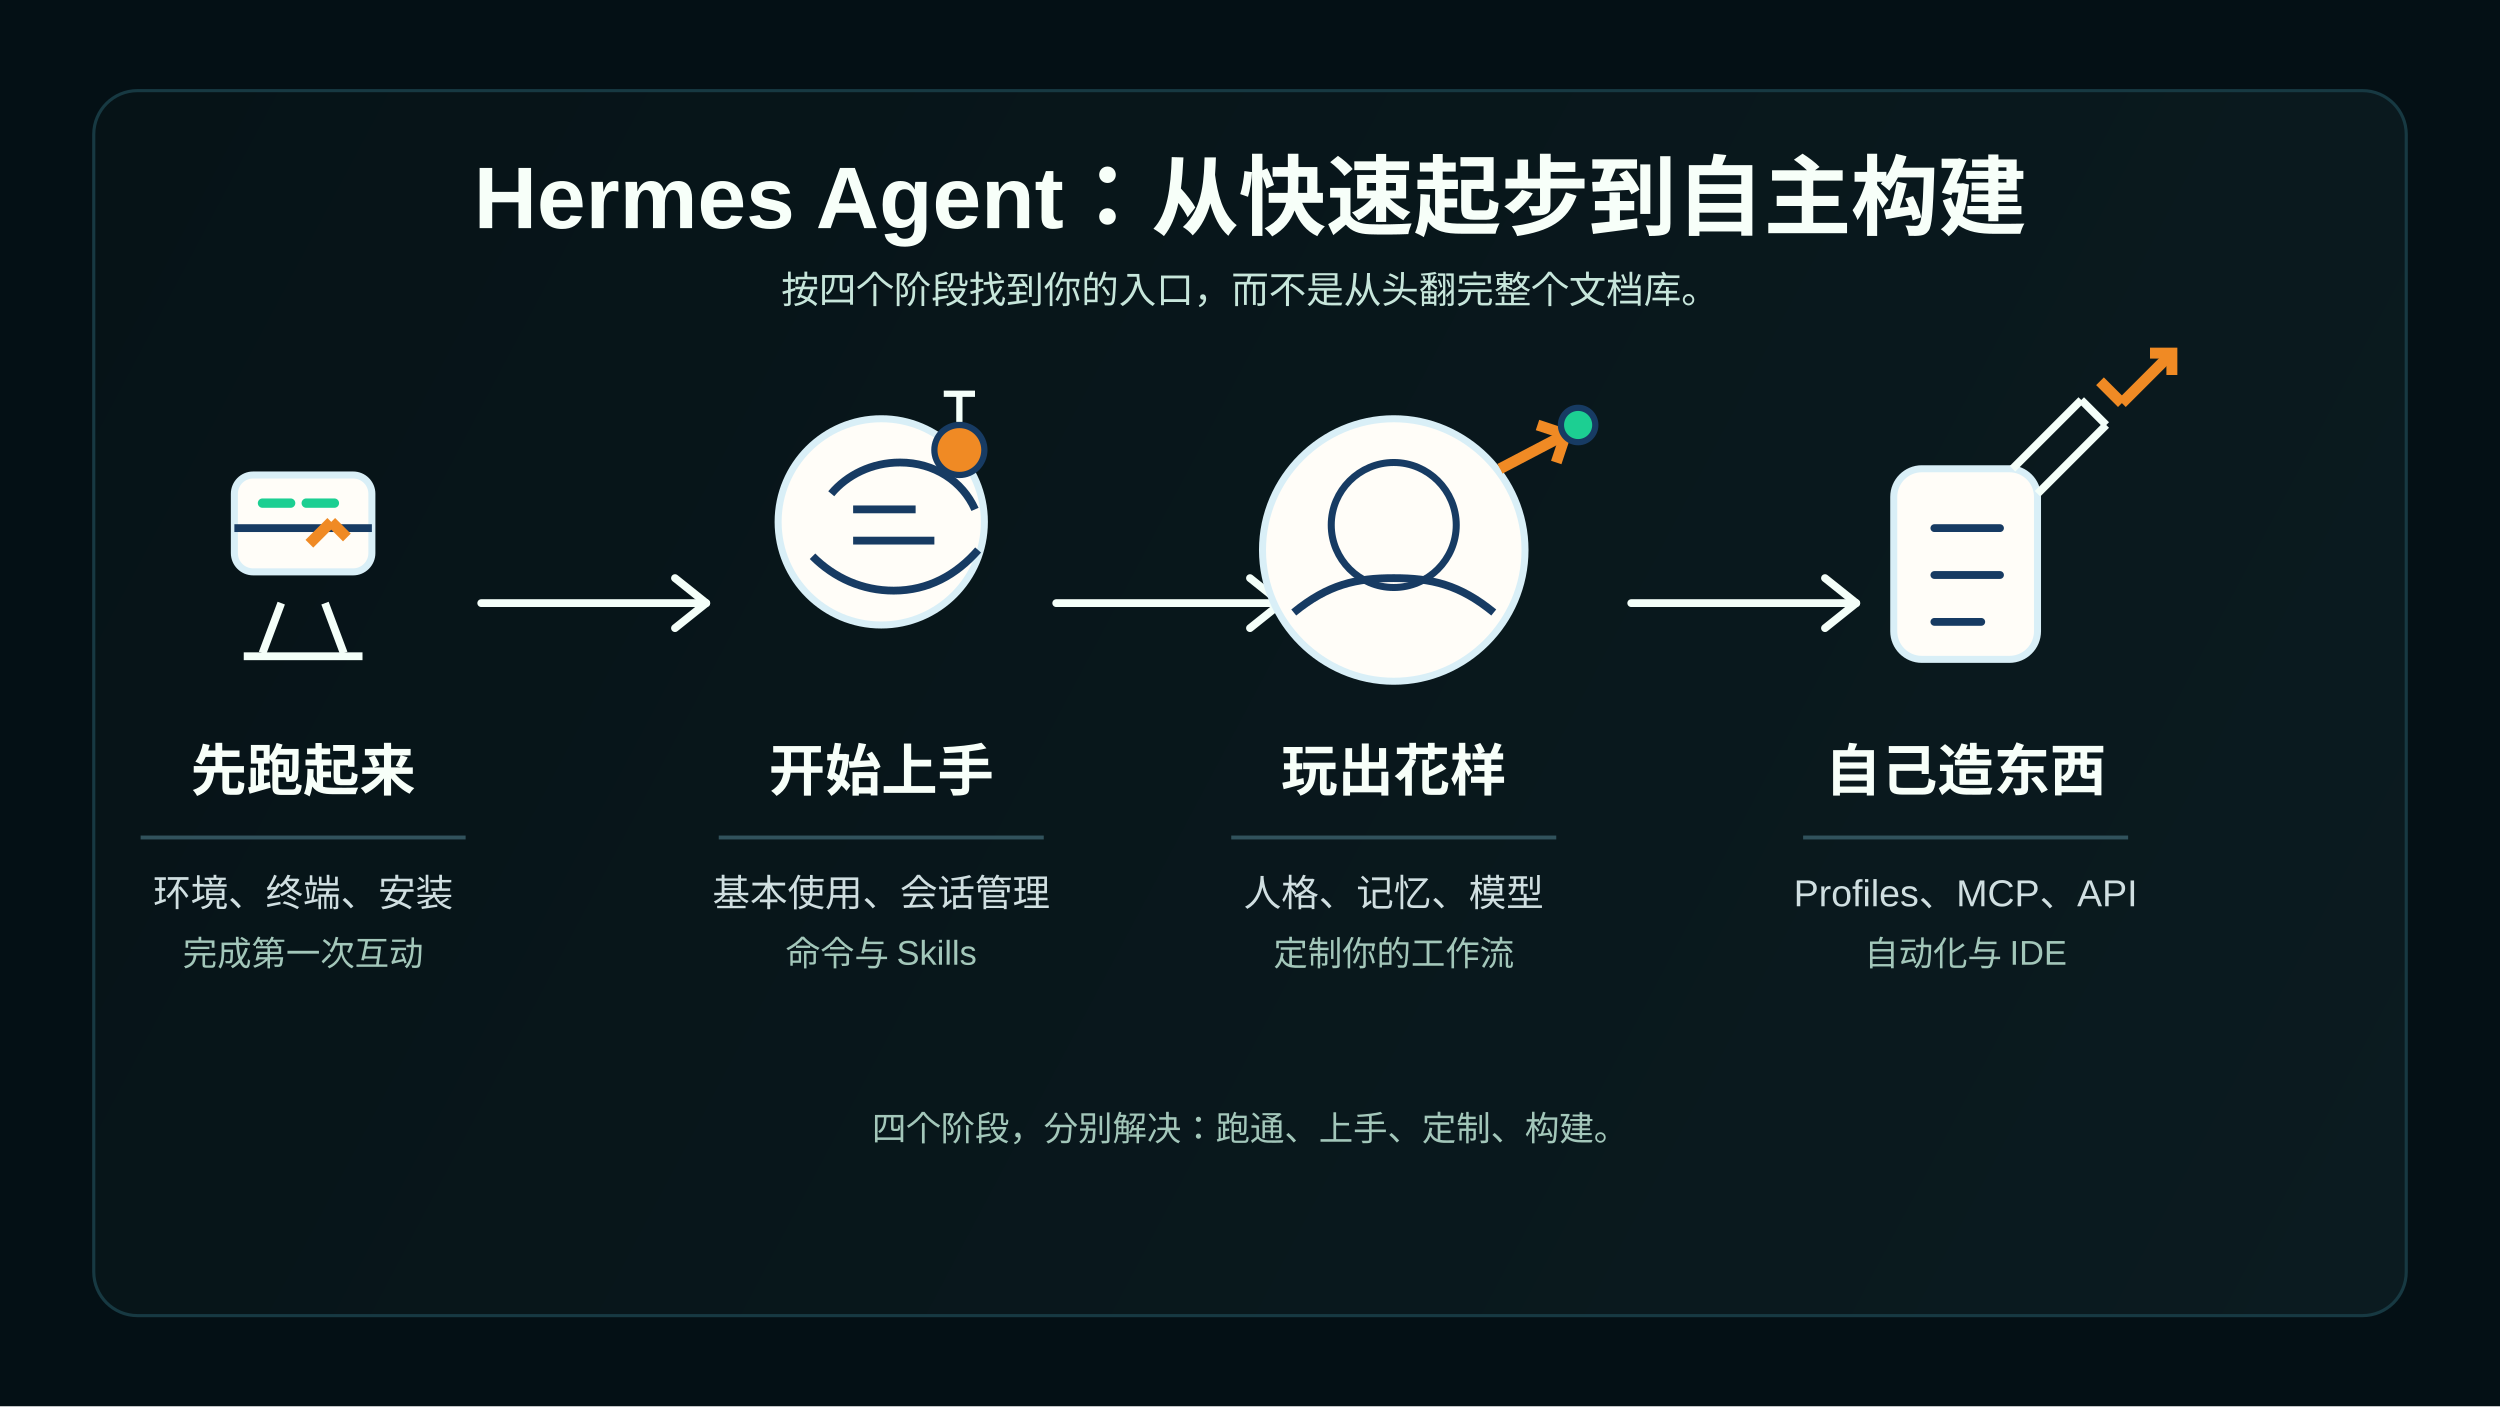
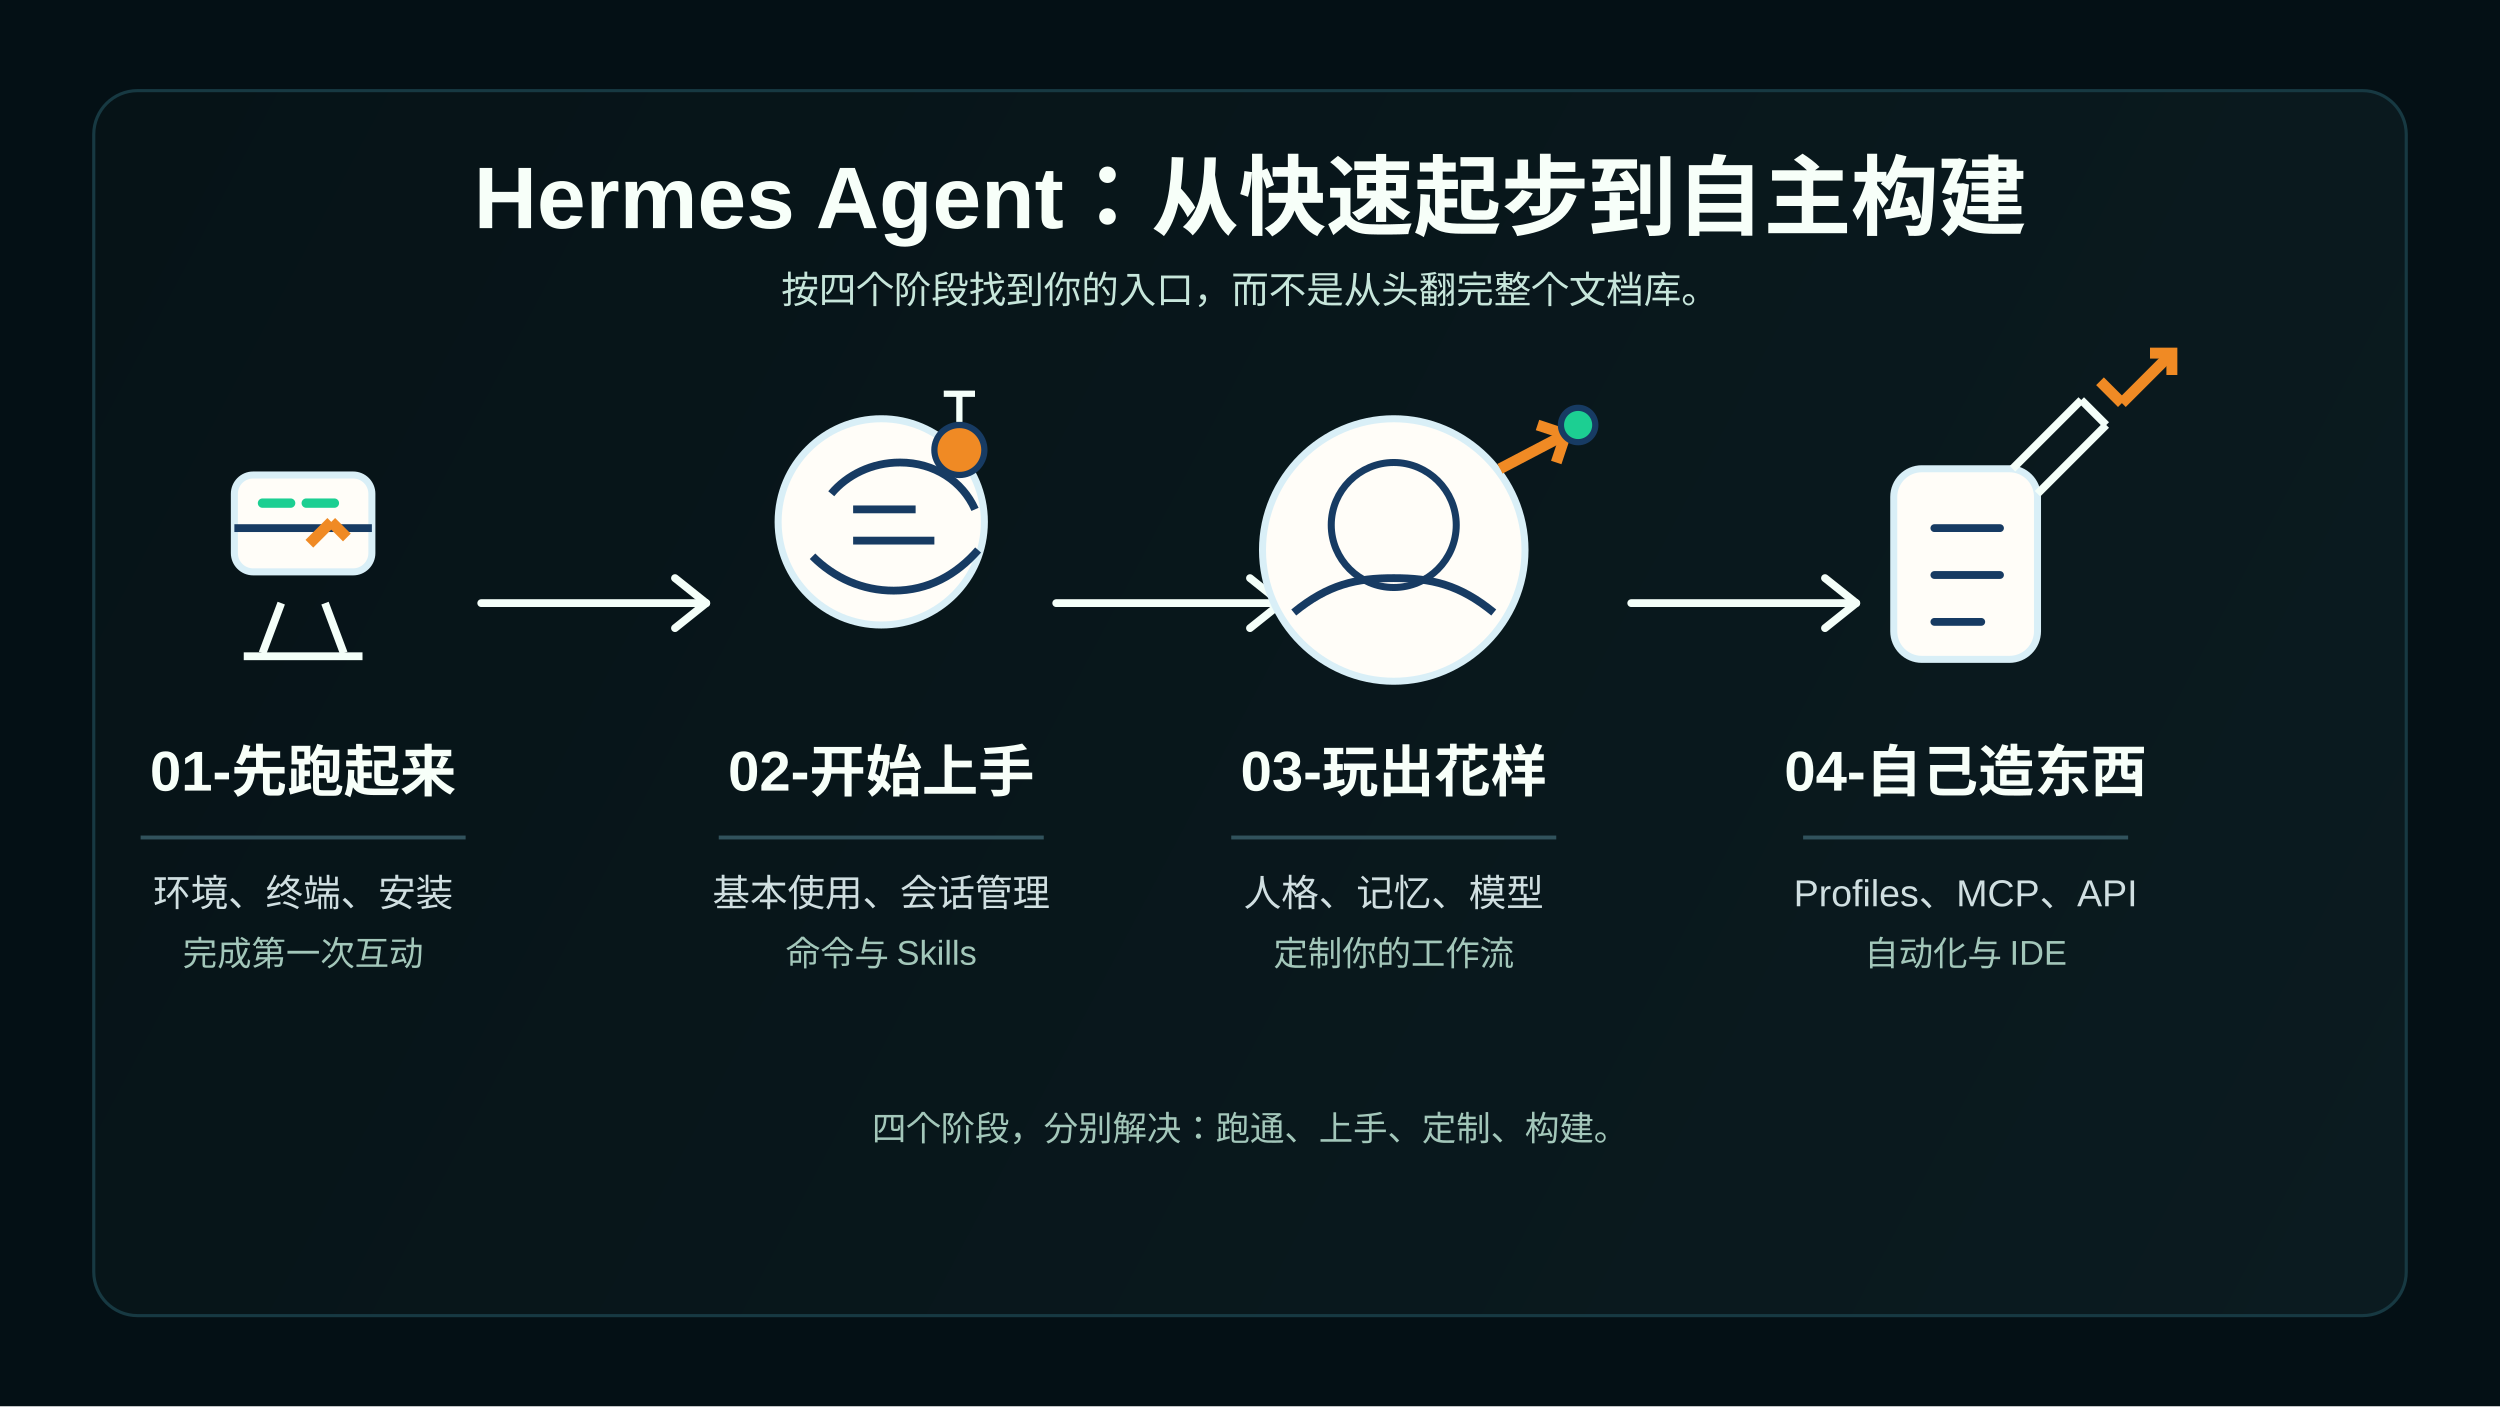
<svg xmlns="http://www.w3.org/2000/svg" width="1600" height="900" viewBox="0 0 1600 900" fill="none">
  <defs>
    <linearGradient id="bg" x1="60" y1="58" x2="1540" y2="842" gradientUnits="userSpaceOnUse">
      <stop stop-color="#061317" />
      <stop offset="1" stop-color="#0B1B20" />
    </linearGradient>
    <linearGradient id="panel" x1="0" y1="0" x2="1" y2="1">
      <stop stop-color="#11242D" />
      <stop offset="1" stop-color="#0B171F" />
    </linearGradient>
  </defs>
  <rect width="1600" height="900" fill="#041015" />
  <rect x="60" y="58" width="1480" height="784" rx="28" fill="url(#bg)" stroke="#173942" stroke-width="2" />
  <text x="800" y="146" text-anchor="middle" fill="#F7FFF9" font-size="56" font-family="Arial, PingFang SC, Microsoft YaHei, sans-serif" font-weight="700">Hermes Agent：从快速起步到自主构建</text>
  <text x="800" y="194" text-anchor="middle" fill="#C7E6DB" font-size="24" font-family="Arial, PingFang SC, Microsoft YaHei, sans-serif">按四个阶段找到你的入口，而不是从头翻完整个文档库。</text>
  <g stroke="#F4FFF9" stroke-width="5" stroke-linecap="round" stroke-linejoin="round">
    <path d="M308 386H452" />
    <path d="M432 370L452 386L432 402" />
    <path d="M676 386H820" />
    <path d="M800 370L820 386L800 402" />
    <path d="M1044 386H1188" />
    <path d="M1168 370L1188 386L1168 402" />
  </g>
  <g>
    <rect x="150" y="304" width="88" height="62" rx="12" fill="#FFFDF8" stroke="#D9EFF7" stroke-width="4.5" />
    <path d="M150 338H238" stroke="#173B63" stroke-width="5" />
    <path d="M168 322H186" stroke="#1CCF92" stroke-width="6" stroke-linecap="round" />
    <path d="M196 322H214" stroke="#1CCF92" stroke-width="6" stroke-linecap="round" />
    <path d="M180 386L168 418" stroke="#F4FFF9" stroke-width="5" />
    <path d="M208 386L220 418" stroke="#F4FFF9" stroke-width="5" />
    <path d="M156 420H232" stroke="#F4FFF9" stroke-width="5" />
    <path d="M198 348L212 334" stroke="#F08A24" stroke-width="7" />
    <path d="M212 334L222 344" stroke="#F08A24" stroke-width="7" />
  </g>
  <g>
    <circle cx="564" cy="334" r="66" fill="#FFFDF8" stroke="#D9EFF7" stroke-width="4.5" />
    <path d="M532 316C542 304 558 296 576 296C598 296 616 308 624 326" stroke="#173B63" stroke-width="5" />
    <path d="M520 356C534 370 552 378 572 378C594 378 612 368 626 352" stroke="#173B63" stroke-width="5" />
    <path d="M546 326H586" stroke="#173B63" stroke-width="5" />
    <path d="M546 346H598" stroke="#173B63" stroke-width="5" />
    <circle cx="614" cy="288" r="16" fill="#F08A24" stroke="#173B63" stroke-width="4" />
    <path d="M614 270V252" stroke="#F4FFF9" stroke-width="4" />
    <path d="M604 252H624" stroke="#F4FFF9" stroke-width="4" />
  </g>
  <g>
    <path d="M892 268C938 268 976 306 976 352C976 398 938 436 892 436C846 436 808 398 808 352C808 306 846 268 892 268Z" fill="#FFFDF8" stroke="#D9EFF7" stroke-width="4.5" />
    <path d="M892 296C914 296 932 314 932 336C932 358 914 376 892 376C870 376 852 358 852 336C852 314 870 296 892 296Z" stroke="#173B63" stroke-width="4.5" />
    <path d="M828 392C850 374 868 370 892 370C916 370 934 374 956 392" stroke="#173B63" stroke-width="5" />
    <path d="M960 300L1002 278" stroke="#F08A24" stroke-width="7" />
    <path d="M1002 278L996 296" stroke="#F08A24" stroke-width="7" />
    <path d="M1002 278L984 272" stroke="#F08A24" stroke-width="7" />
    <circle cx="1010" cy="272" r="11" fill="#1CCF92" stroke="#173B63" stroke-width="4" />
  </g>
  <g>
    <rect x="1212" y="300" width="92" height="122" rx="18" fill="#FFFDF8" stroke="#D9EFF7" stroke-width="4.5" />
    <path d="M1238 338H1280" stroke="#173B63" stroke-width="5" stroke-linecap="round" />
    <path d="M1238 368H1280" stroke="#173B63" stroke-width="5" stroke-linecap="round" />
    <path d="M1238 398H1268" stroke="#173B63" stroke-width="5" stroke-linecap="round" />
    <path d="M1288 300L1332 256" stroke="#F4FFF9" stroke-width="5" />
    <path d="M1332 256L1348 272" stroke="#F4FFF9" stroke-width="5" />
    <path d="M1348 272L1304 316" stroke="#F4FFF9" stroke-width="5" />
    <path d="M1344 244L1358 258" stroke="#F08A24" stroke-width="7" />
    <path d="M1358 258L1390 226" stroke="#F08A24" stroke-width="7" />
    <path d="M1376 226H1390V240" stroke="#F08A24" stroke-width="7" />
  </g>
  <g>
-     <text x="194" y="506" text-anchor="middle" fill="#F7FFF9" font-size="36" font-family="Arial, PingFang SC, Microsoft YaHei, sans-serif" font-weight="700">先跑起来</text>
+     <text x="194" y="506" text-anchor="middle" fill="#F7FFF9" font-size="36" font-family="Arial, PingFang SC, Microsoft YaHei, sans-serif" font-weight="700">01-先跑起来</text>
    <path d="M90 536H298" stroke="#31525C" stroke-width="2.5" />
    <text x="194" y="580" text-anchor="middle" fill="#D0DFE1" font-size="24" font-family="Arial, PingFang SC, Microsoft YaHei, sans-serif">环境、终端、安装</text>
    <text x="194" y="618" text-anchor="middle" fill="#A3C7BA" font-size="22" font-family="Arial, PingFang SC, Microsoft YaHei, sans-serif">完成第一次互动</text>
  </g>
  <g>
-     <text x="564" y="506" text-anchor="middle" fill="#F7FFF9" font-size="36" font-family="Arial, PingFang SC, Microsoft YaHei, sans-serif" font-weight="700">开始上手</text>
+     <text x="564" y="506" text-anchor="middle" fill="#F7FFF9" font-size="36" font-family="Arial, PingFang SC, Microsoft YaHei, sans-serif" font-weight="700">02-开始上手</text>
    <path d="M460 536H668" stroke="#31525C" stroke-width="2.5" />
    <text x="564" y="580" text-anchor="middle" fill="#D0DFE1" font-size="24" font-family="Arial, PingFang SC, Microsoft YaHei, sans-serif">基本使用、会话管理</text>
    <text x="564" y="618" text-anchor="middle" fill="#A3C7BA" font-size="22" font-family="Arial, PingFang SC, Microsoft YaHei, sans-serif">命令与 Skills</text>
  </g>
  <g>
-     <text x="892" y="506" text-anchor="middle" fill="#F7FFF9" font-size="36" font-family="Arial, PingFang SC, Microsoft YaHei, sans-serif" font-weight="700">玩出花样</text>
+     <text x="892" y="506" text-anchor="middle" fill="#F7FFF9" font-size="36" font-family="Arial, PingFang SC, Microsoft YaHei, sans-serif" font-weight="700">03-玩出花样</text>
    <path d="M788 536H996" stroke="#31525C" stroke-width="2.5" />
    <text x="892" y="580" text-anchor="middle" fill="#D0DFE1" font-size="24" font-family="Arial, PingFang SC, Microsoft YaHei, sans-serif">人格、记忆、模型</text>
    <text x="892" y="618" text-anchor="middle" fill="#A3C7BA" font-size="22" font-family="Arial, PingFang SC, Microsoft YaHei, sans-serif">定制你的工作流</text>
  </g>
  <g>
-     <text x="1258" y="506" text-anchor="middle" fill="#F7FFF9" font-size="36" font-family="Arial, PingFang SC, Microsoft YaHei, sans-serif" font-weight="700">自己造东西</text>
+     <text x="1258" y="506" text-anchor="middle" fill="#F7FFF9" font-size="36" font-family="Arial, PingFang SC, Microsoft YaHei, sans-serif" font-weight="700">04-自己造东西</text>
    <path d="M1154 536H1362" stroke="#31525C" stroke-width="2.5" />
    <text x="1258" y="580" text-anchor="middle" fill="#D0DFE1" font-size="24" font-family="Arial, PingFang SC, Microsoft YaHei, sans-serif">Profiles、MCP、API</text>
    <text x="1258" y="618" text-anchor="middle" fill="#A3C7BA" font-size="22" font-family="Arial, PingFang SC, Microsoft YaHei, sans-serif">自动化与 IDE</text>
  </g>
  <text x="800" y="730" text-anchor="middle" fill="#A3C7BA" font-size="22" font-family="Arial, PingFang SC, Microsoft YaHei, sans-serif">四个阶段，分别解决：跑通、上手、定制、构建。</text>
</svg>
